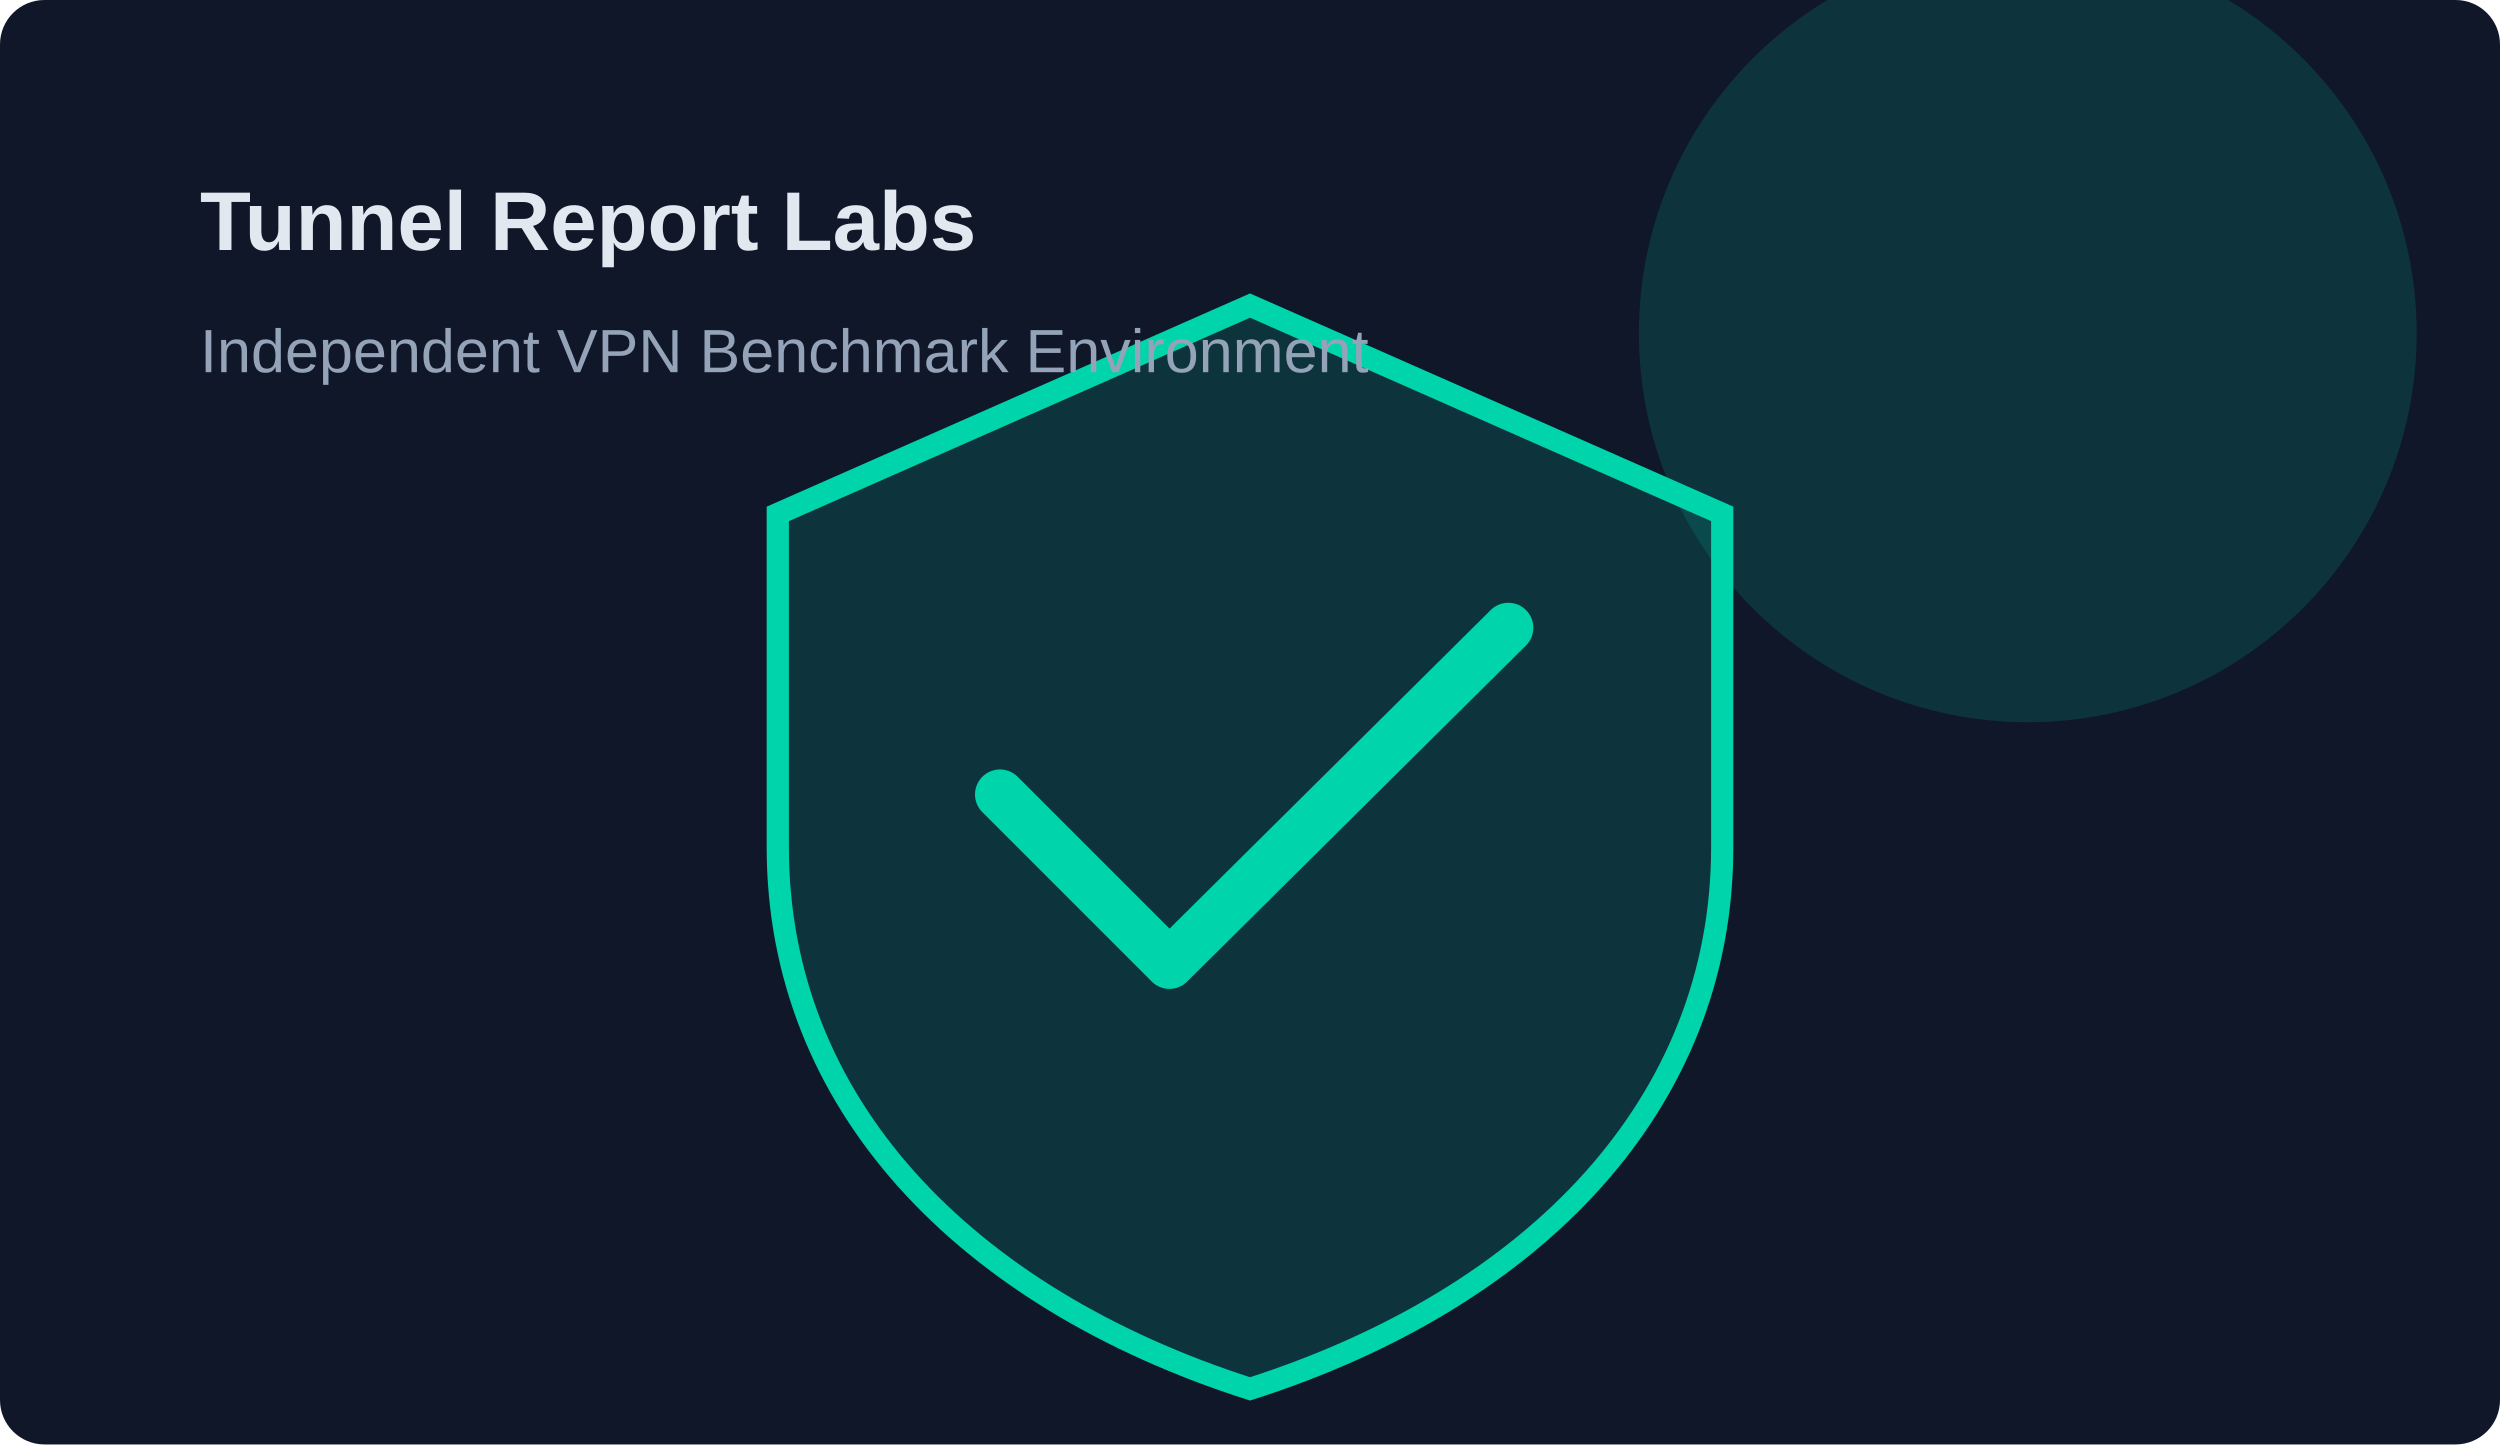
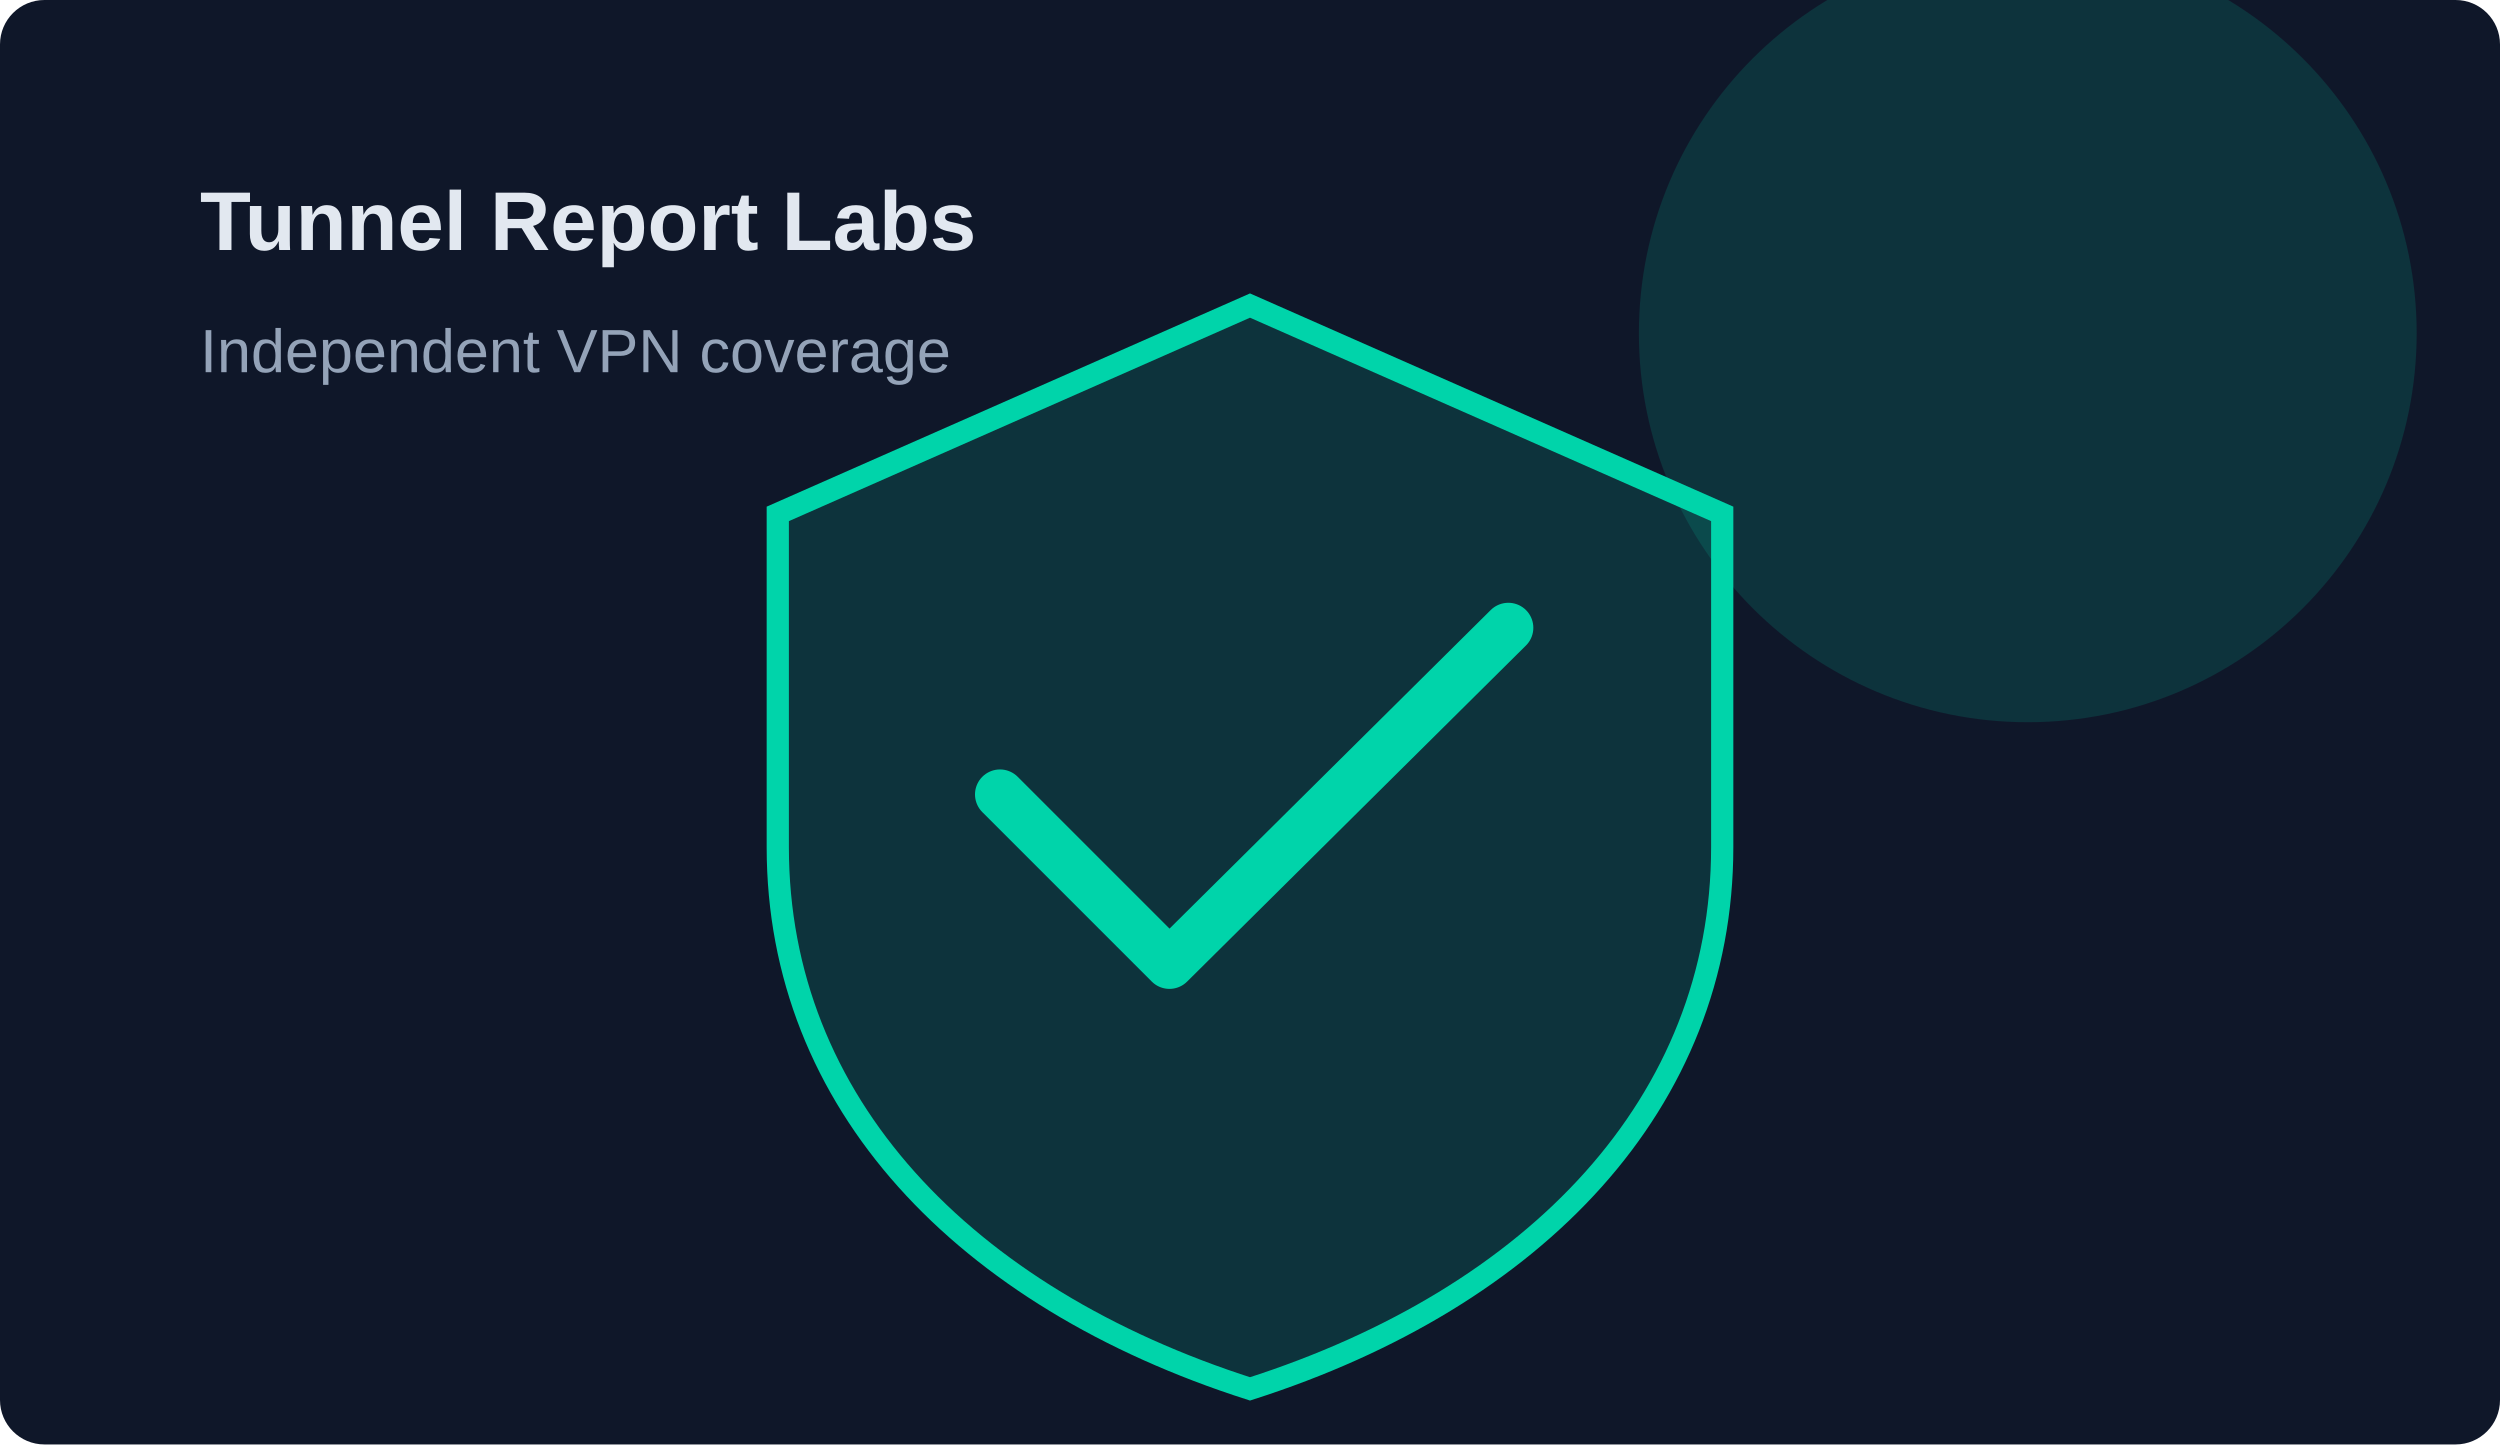
<svg xmlns="http://www.w3.org/2000/svg" width="900" height="520" viewBox="0 0 900 520" fill="none">
  <rect width="900" height="520" rx="16" fill="#0F1729" />
  <circle cx="730" cy="120" r="140" fill="#00D4AA" fill-opacity="0.15" />
  <path d="M450 110L620 185V305C620 397 553 467 450 500C347 467 280 397 280 305V185L450 110Z" fill="#00D4AA" fill-opacity="0.15" stroke="#00D4AA" stroke-width="8" />
  <path d="M360 286L421 347L543 226" stroke="#00D4AA" stroke-width="18" stroke-linecap="round" stroke-linejoin="round" />
  <text x="72" y="90" fill="#E2E8F0" font-family="Arial, sans-serif" font-size="30" font-weight="700">Tunnel Report Labs</text>
-   <text x="72" y="134" fill="#94A3B8" font-family="Arial, sans-serif" font-size="22">Independent VPN Benchmark Environment</text>
+   <text x="72" y="134" fill="#94A3B8" font-family="Arial, sans-serif" font-size="22">Independent VPN coverage</text>
</svg>
